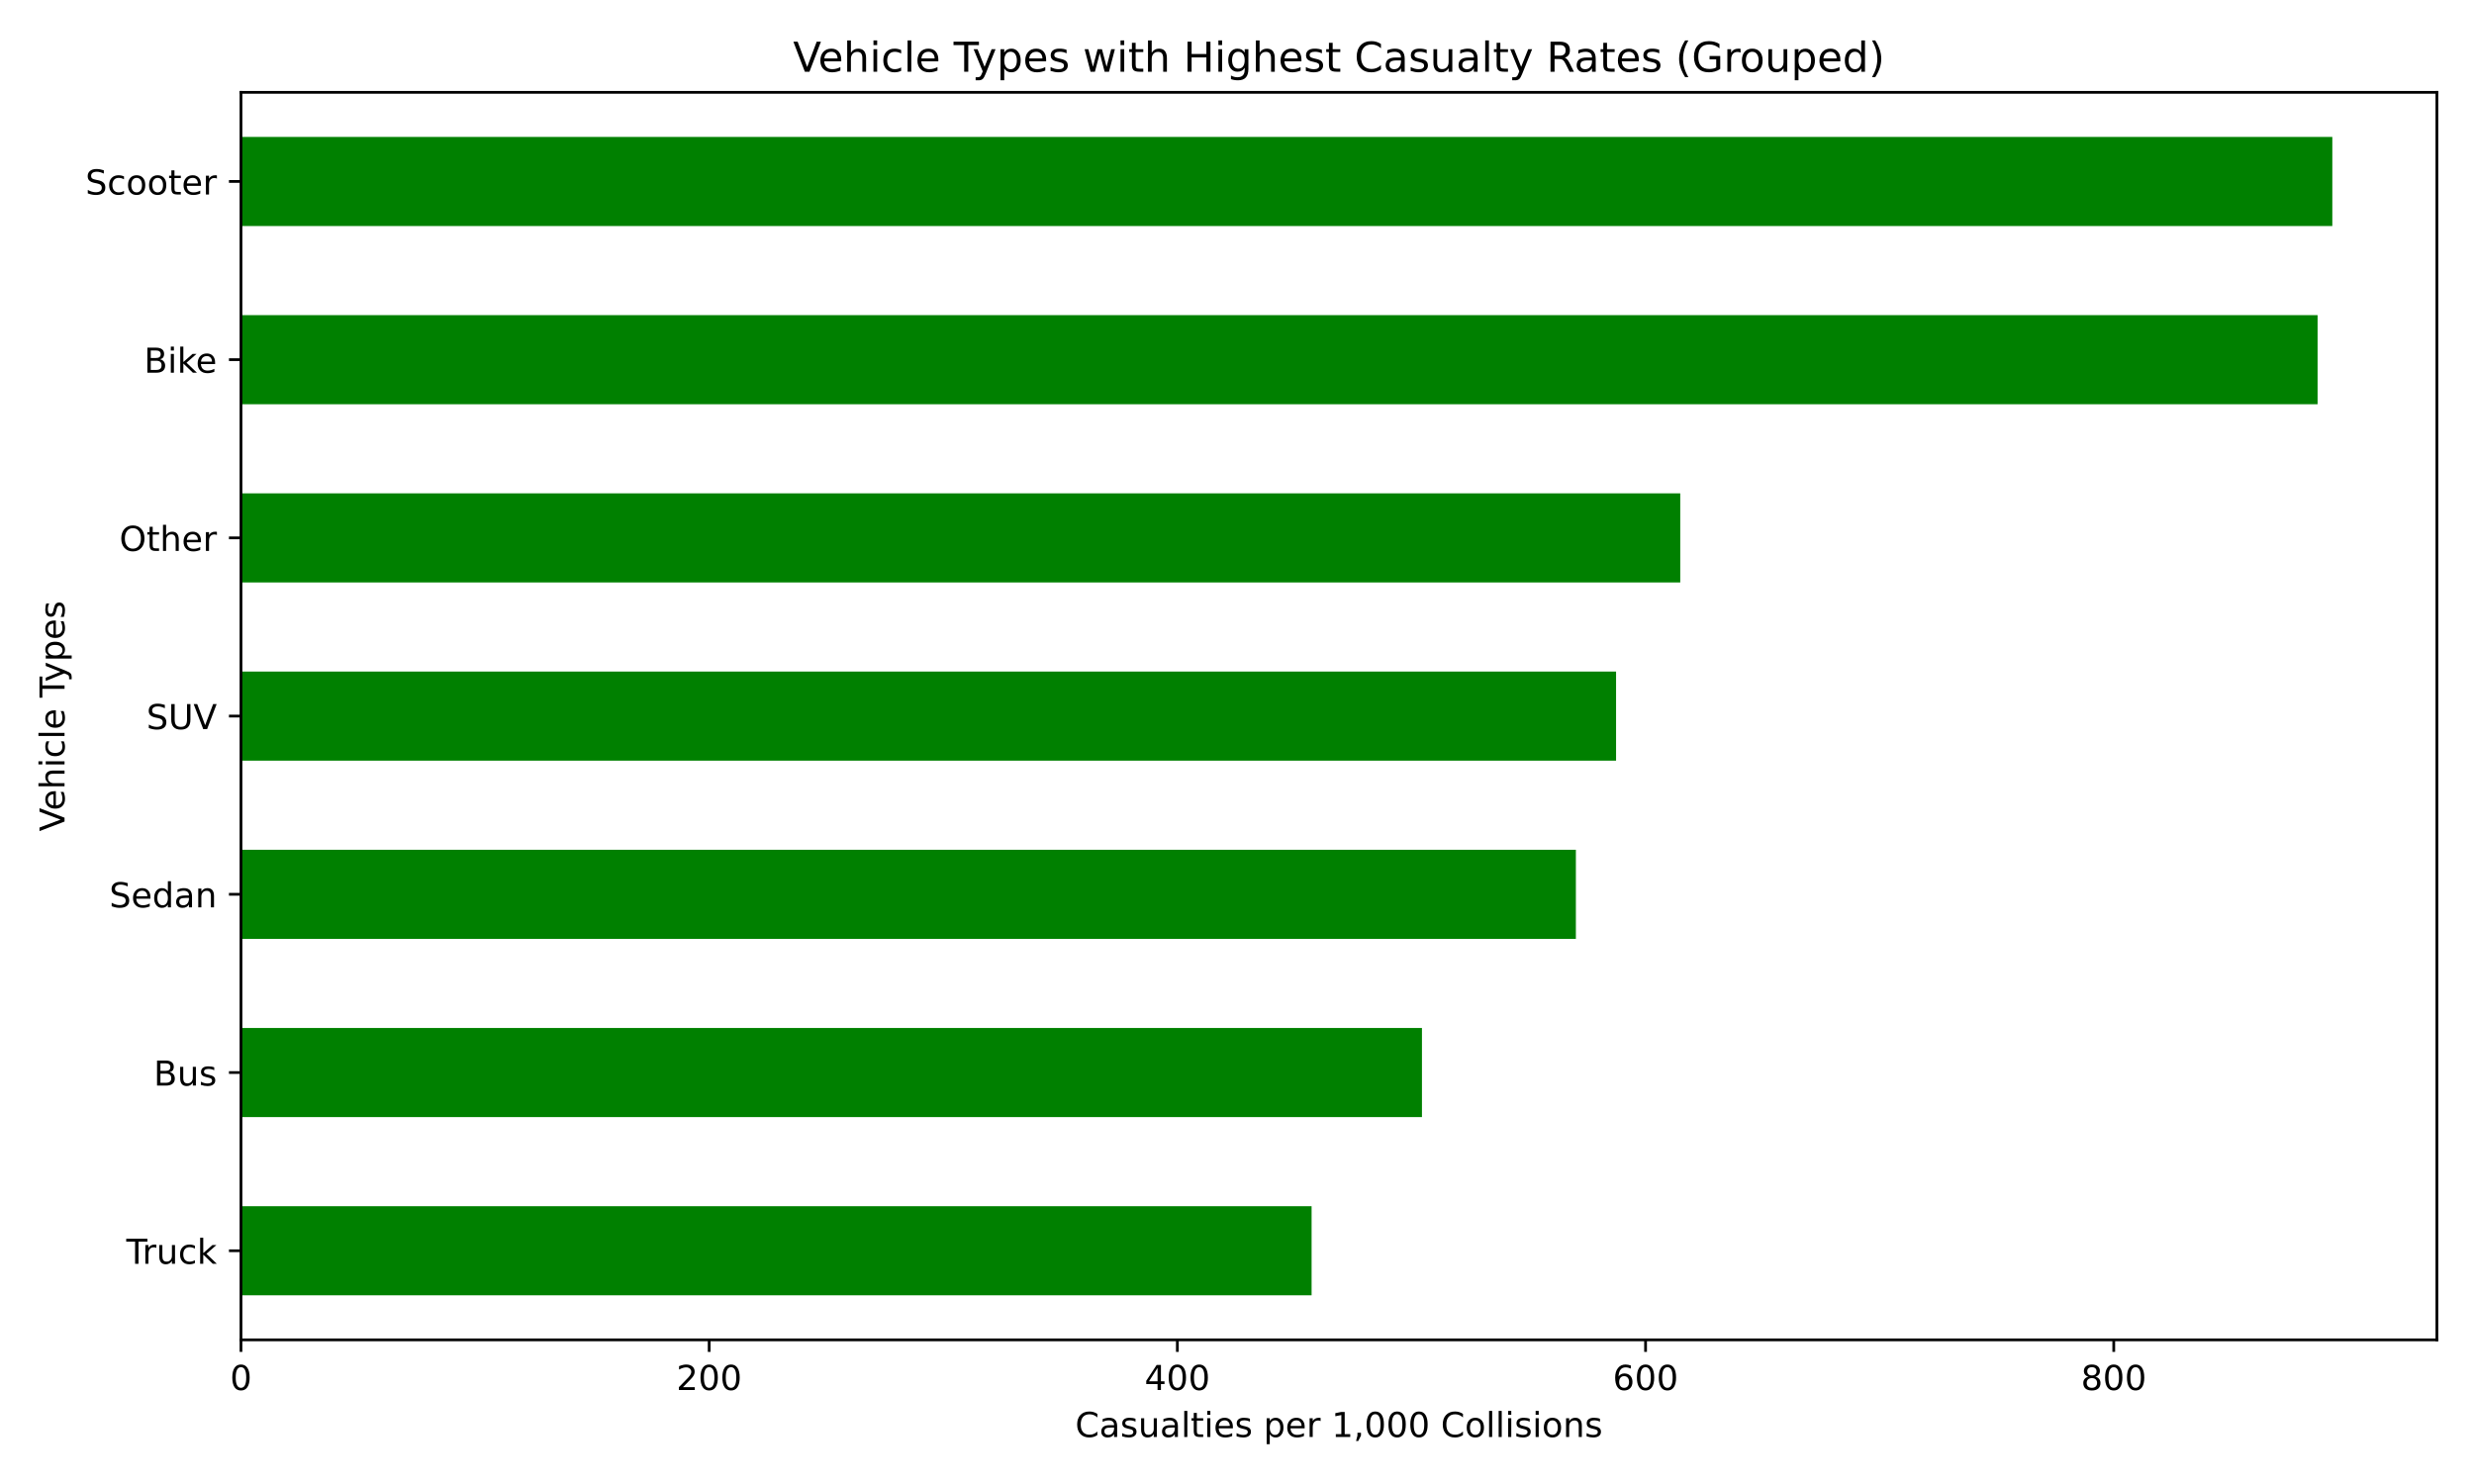
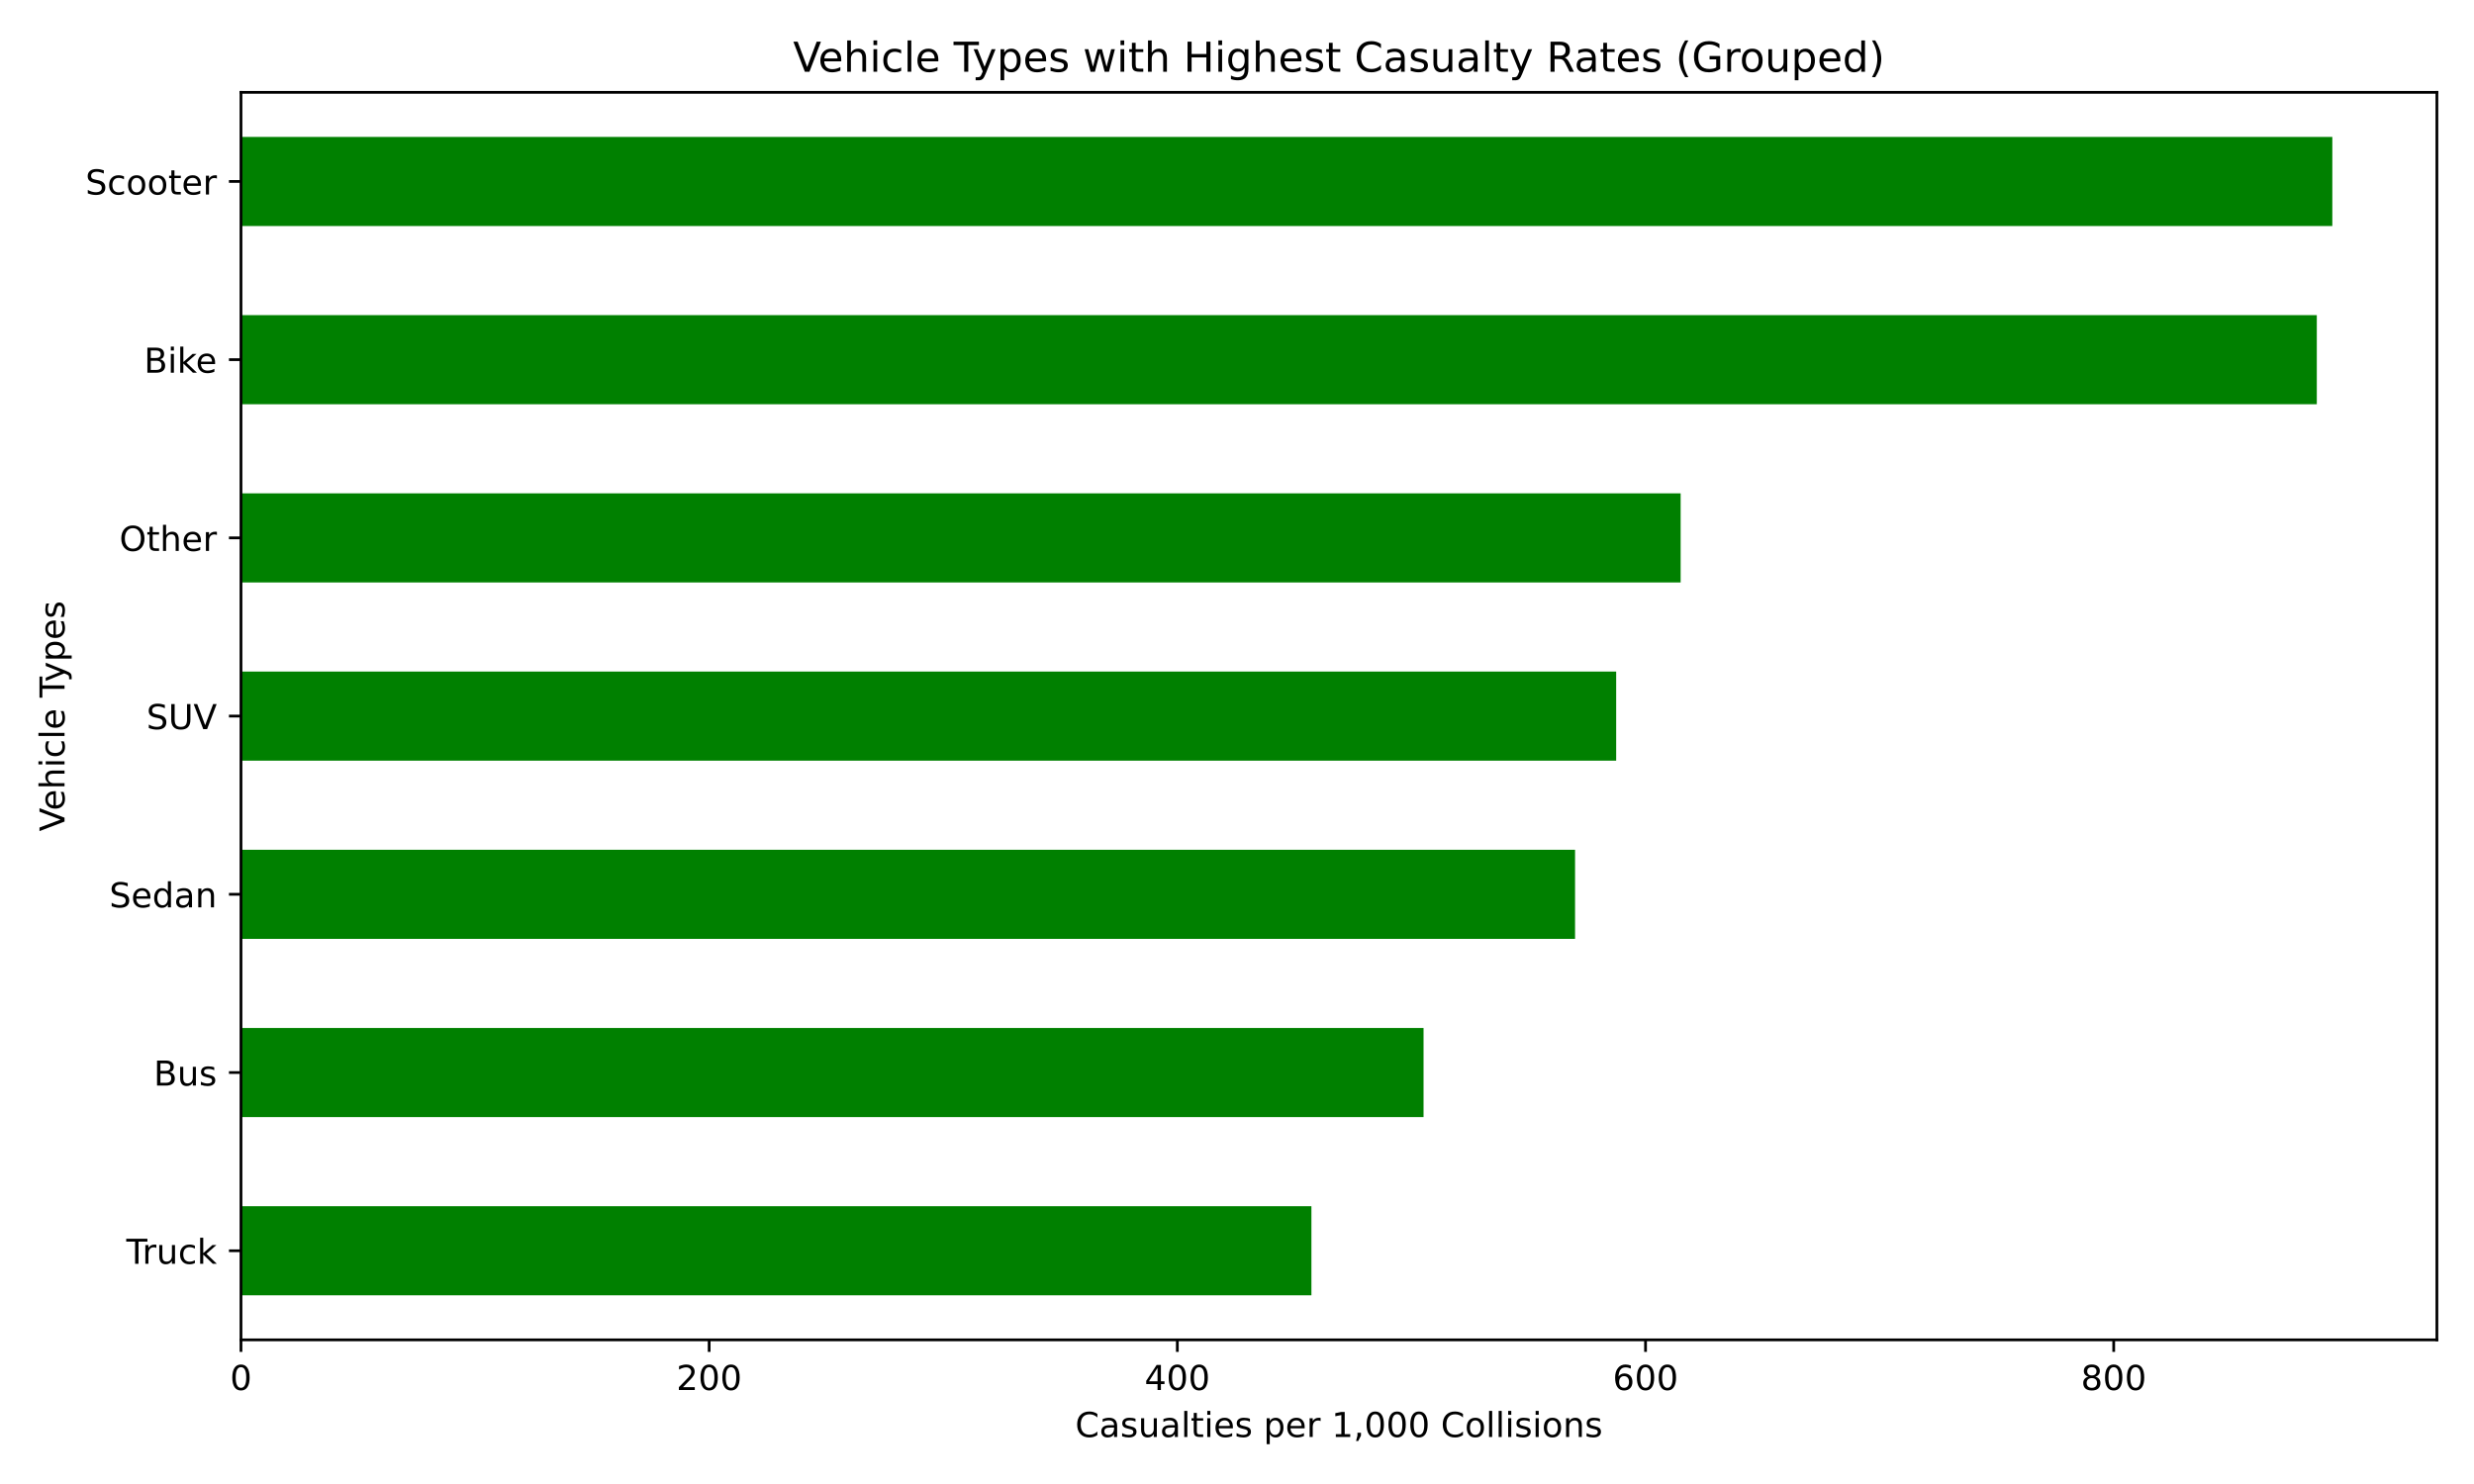
<svg xmlns="http://www.w3.org/2000/svg" xmlns:xlink="http://www.w3.org/1999/xlink" width="720pt" height="432pt" viewBox="0 0 720 432" version="1.1">
  <defs>
    <style type="text/css">*{stroke-linejoin: round; stroke-linecap: butt}</style>
  </defs>
  <g id="figure_1">
    <g id="patch_1">
      <path d="M 0 432  L 720 432  L 720 0  L 0 0  z " style="fill: #ffffff" />
    </g>
    <g id="axes_1">
      <g id="patch_2">
        <path d="M 70.13 390.04  L 709.2 390.04  L 709.2 26.88  L 70.13 26.88  z " style="fill: #ffffff" />
      </g>
      <g id="patch_3">
-         <path d="M 70.13 377.07  L 381.708 377.07  L 381.708 351.13  L 70.13 351.13  z " clip-path="url(#p21c8b0a09a)" style="fill: #008000" />
+         <path d="M 70.13 377.07  L 381.659 377.07  L 381.659 351.13  L 70.13 351.13  z " clip-path="url(#p40419ab234)" style="fill: #008000" />
      </g>
      <g id="patch_4">
-         <path d="M 70.13 325.19  L 413.827 325.19  L 413.827 299.25  L 70.13 299.25  z " clip-path="url(#p21c8b0a09a)" style="fill: #008000" />
+         <path d="M 70.13 325.19  L 414.29 325.19  L 414.29 299.25  L 70.13 299.25  z " clip-path="url(#p40419ab234)" style="fill: #008000" />
      </g>
      <g id="patch_5">
-         <path d="M 70.13 273.31  L 458.622 273.31  L 458.622 247.37  L 70.13 247.37  z " clip-path="url(#p21c8b0a09a)" style="fill: #008000" />
+         <path d="M 70.13 273.31  L 458.384 273.31  L 458.384 247.37  L 70.13 247.37  z " clip-path="url(#p40419ab234)" style="fill: #008000" />
      </g>
      <g id="patch_6">
-         <path d="M 70.13 221.43  L 470.319 221.43  L 470.319 195.49  L 70.13 195.49  z " clip-path="url(#p21c8b0a09a)" style="fill: #008000" />
+         <path d="M 70.13 221.43  L 470.35 221.43  L 470.35 195.49  L 70.13 195.49  z " clip-path="url(#p40419ab234)" style="fill: #008000" />
      </g>
      <g id="patch_7">
-         <path d="M 70.13 169.55  L 488.998 169.55  L 488.998 143.61  L 70.13 143.61  z " clip-path="url(#p21c8b0a09a)" style="fill: #008000" />
+         <path d="M 70.13 169.55  L 489.109 169.55  L 489.109 143.61  L 70.13 143.61  z " clip-path="url(#p40419ab234)" style="fill: #008000" />
      </g>
      <g id="patch_8">
-         <path d="M 70.13 117.67  L 674.482 117.67  L 674.482 91.73  L 70.13 91.73  z " clip-path="url(#p21c8b0a09a)" style="fill: #008000" />
+         <path d="M 70.13 117.67  L 674.252 117.67  L 674.252 91.73  L 70.13 91.73  z " clip-path="url(#p40419ab234)" style="fill: #008000" />
      </g>
      <g id="patch_9">
-         <path d="M 70.13 65.79  L 678.768 65.79  L 678.768 39.85  L 70.13 39.85  z " clip-path="url(#p21c8b0a09a)" style="fill: #008000" />
+         <path d="M 70.13 65.79  L 678.768 65.79  L 678.768 39.85  L 70.13 39.85  z " clip-path="url(#p40419ab234)" style="fill: #008000" />
      </g>
      <g id="matplotlib.axis_1">
        <g id="xtick_1">
          <g id="line2d_1">
            <defs>
-               <path id="m720b12b357" d="M 0 0  L 0 3.5  " style="stroke: #000000; stroke-width: 0.8" />
+               <path id="m9390840897" d="M 0 0  L 0 3.5  " style="stroke: #000000; stroke-width: 0.8" />
            </defs>
            <g>
-               <use xlink:href="#m720b12b357" x="70.13" y="390.04" style="stroke: #000000; stroke-width: 0.8" />
+               <use xlink:href="#m9390840897" x="70.13" y="390.04" style="stroke: #000000; stroke-width: 0.8" />
            </g>
          </g>
          <g id="text_1">
            <g transform="translate(66.94875 404.6384) scale(0.1 -0.1)">
              <defs>
                <path id="DejaVuSans-30" d="M 2034 4250  Q 1547 4250 1301 3770  Q 1056 3291 1056 2328  Q 1056 1369 1301 889  Q 1547 409 2034 409  Q 2525 409 2770 889  Q 3016 1369 3016 2328  Q 3016 3291 2770 3770  Q 2525 4250 2034 4250  z M 2034 4750  Q 2819 4750 3233 4129  Q 3647 3509 3647 2328  Q 3647 1150 3233 529  Q 2819 -91 2034 -91  Q 1250 -91 836 529  Q 422 1150 422 2328  Q 422 3509 836 4129  Q 1250 4750 2034 4750  z " transform="scale(0.015625)" />
              </defs>
              <use xlink:href="#DejaVuSans-30" />
            </g>
          </g>
        </g>
        <g id="xtick_2">
          <g id="line2d_2">
            <g>
-               <use xlink:href="#m720b12b357" x="206.387" y="390.04" style="stroke: #000000; stroke-width: 0.8" />
+               <use xlink:href="#m9390840897" x="206.384" y="390.04" style="stroke: #000000; stroke-width: 0.8" />
            </g>
          </g>
          <g id="text_2">
-             <g transform="translate(196.8433 404.6384) scale(0.1 -0.1)">
+             <g transform="translate(196.8402 404.6384) scale(0.1 -0.1)">
              <defs>
                <path id="DejaVuSans-32" d="M 1228 531  L 3431 531  L 3431 0  L 469 0  L 469 531  Q 828 903 1448 1529  Q 2069 2156 2228 2338  Q 2531 2678 2651 2914  Q 2772 3150 2772 3378  Q 2772 3750 2511 3984  Q 2250 4219 1831 4219  Q 1534 4219 1204 4116  Q 875 4013 500 3803  L 500 4441  Q 881 4594 1212 4672  Q 1544 4750 1819 4750  Q 2544 4750 2975 4387  Q 3406 4025 3406 3419  Q 3406 3131 3298 2873  Q 3191 2616 2906 2266  Q 2828 2175 2409 1742  Q 1991 1309 1228 531  z " transform="scale(0.015625)" />
              </defs>
              <use xlink:href="#DejaVuSans-32" />
              <use xlink:href="#DejaVuSans-30" transform="translate(63.62305 0)" />
              <use xlink:href="#DejaVuSans-30" transform="translate(127.2461 0)" />
            </g>
          </g>
        </g>
        <g id="xtick_3">
          <g id="line2d_3">
            <g>
-               <use xlink:href="#m720b12b357" x="342.644" y="390.04" style="stroke: #000000; stroke-width: 0.8" />
+               <use xlink:href="#m9390840897" x="342.638" y="390.04" style="stroke: #000000; stroke-width: 0.8" />
            </g>
          </g>
          <g id="text_3">
-             <g transform="translate(333.1004 404.6384) scale(0.1 -0.1)">
+             <g transform="translate(333.0941 404.6384) scale(0.1 -0.1)">
              <defs>
                <path id="DejaVuSans-34" d="M 2419 4116  L 825 1625  L 2419 1625  L 2419 4116  z M 2253 4666  L 3047 4666  L 3047 1625  L 3713 1625  L 3713 1100  L 3047 1100  L 3047 0  L 2419 0  L 2419 1100  L 313 1100  L 313 1709  L 2253 4666  z " transform="scale(0.015625)" />
              </defs>
              <use xlink:href="#DejaVuSans-34" />
              <use xlink:href="#DejaVuSans-30" transform="translate(63.62305 0)" />
              <use xlink:href="#DejaVuSans-30" transform="translate(127.2461 0)" />
            </g>
          </g>
        </g>
        <g id="xtick_4">
          <g id="line2d_4">
            <g>
-               <use xlink:href="#m720b12b357" x="478.901" y="390.04" style="stroke: #000000; stroke-width: 0.8" />
+               <use xlink:href="#m9390840897" x="478.892" y="390.04" style="stroke: #000000; stroke-width: 0.8" />
            </g>
          </g>
          <g id="text_4">
-             <g transform="translate(469.3575 404.6384) scale(0.1 -0.1)">
+             <g transform="translate(469.348 404.6384) scale(0.1 -0.1)">
              <defs>
                <path id="DejaVuSans-36" d="M 2113 2584  Q 1688 2584 1439 2293  Q 1191 2003 1191 1497  Q 1191 994 1439 701  Q 1688 409 2113 409  Q 2538 409 2786 701  Q 3034 994 3034 1497  Q 3034 2003 2786 2293  Q 2538 2584 2113 2584  z M 3366 4563  L 3366 3988  Q 3128 4100 2886 4159  Q 2644 4219 2406 4219  Q 1781 4219 1451 3797  Q 1122 3375 1075 2522  Q 1259 2794 1537 2939  Q 1816 3084 2150 3084  Q 2853 3084 3261 2657  Q 3669 2231 3669 1497  Q 3669 778 3244 343  Q 2819 -91 2113 -91  Q 1303 -91 875 529  Q 447 1150 447 2328  Q 447 3434 972 4092  Q 1497 4750 2381 4750  Q 2619 4750 2861 4703  Q 3103 4656 3366 4563  z " transform="scale(0.015625)" />
              </defs>
              <use xlink:href="#DejaVuSans-36" />
              <use xlink:href="#DejaVuSans-30" transform="translate(63.62305 0)" />
              <use xlink:href="#DejaVuSans-30" transform="translate(127.2461 0)" />
            </g>
          </g>
        </g>
        <g id="xtick_5">
          <g id="line2d_5">
            <g>
-               <use xlink:href="#m720b12b357" x="615.158" y="390.04" style="stroke: #000000; stroke-width: 0.8" />
+               <use xlink:href="#m9390840897" x="615.146" y="390.04" style="stroke: #000000; stroke-width: 0.8" />
            </g>
          </g>
          <g id="text_5">
-             <g transform="translate(605.6146 404.6384) scale(0.1 -0.1)">
+             <g transform="translate(605.6019 404.6384) scale(0.1 -0.1)">
              <defs>
                <path id="DejaVuSans-38" d="M 2034 2216  Q 1584 2216 1326 1975  Q 1069 1734 1069 1313  Q 1069 891 1326 650  Q 1584 409 2034 409  Q 2484 409 2743 651  Q 3003 894 3003 1313  Q 3003 1734 2745 1975  Q 2488 2216 2034 2216  z M 1403 2484  Q 997 2584 770 2862  Q 544 3141 544 3541  Q 544 4100 942 4425  Q 1341 4750 2034 4750  Q 2731 4750 3128 4425  Q 3525 4100 3525 3541  Q 3525 3141 3298 2862  Q 3072 2584 2669 2484  Q 3125 2378 3379 2068  Q 3634 1759 3634 1313  Q 3634 634 3220 271  Q 2806 -91 2034 -91  Q 1263 -91 848 271  Q 434 634 434 1313  Q 434 1759 690 2068  Q 947 2378 1403 2484  z M 1172 3481  Q 1172 3119 1398 2916  Q 1625 2713 2034 2713  Q 2441 2713 2670 2916  Q 2900 3119 2900 3481  Q 2900 3844 2670 4047  Q 2441 4250 2034 4250  Q 1625 4250 1398 4047  Q 1172 3844 1172 3481  z " transform="scale(0.015625)" />
              </defs>
              <use xlink:href="#DejaVuSans-38" />
              <use xlink:href="#DejaVuSans-30" transform="translate(63.62305 0)" />
              <use xlink:href="#DejaVuSans-30" transform="translate(127.2461 0)" />
            </g>
          </g>
        </g>
        <g id="text_6">
          <g transform="translate(312.9205 418.3166) scale(0.1 -0.1)">
            <defs>
              <path id="DejaVuSans-43" d="M 4122 4306  L 4122 3641  Q 3803 3938 3442 4084  Q 3081 4231 2675 4231  Q 1875 4231 1450 3742  Q 1025 3253 1025 2328  Q 1025 1406 1450 917  Q 1875 428 2675 428  Q 3081 428 3442 575  Q 3803 722 4122 1019  L 4122 359  Q 3791 134 3420 21  Q 3050 -91 2638 -91  Q 1578 -91 968 557  Q 359 1206 359 2328  Q 359 3453 968 4101  Q 1578 4750 2638 4750  Q 3056 4750 3426 4639  Q 3797 4528 4122 4306  z " transform="scale(0.015625)" />
              <path id="DejaVuSans-61" d="M 2194 1759  Q 1497 1759 1228 1600  Q 959 1441 959 1056  Q 959 750 1161 570  Q 1363 391 1709 391  Q 2188 391 2477 730  Q 2766 1069 2766 1631  L 2766 1759  L 2194 1759  z M 3341 1997  L 3341 0  L 2766 0  L 2766 531  Q 2569 213 2275 61  Q 1981 -91 1556 -91  Q 1019 -91 701 211  Q 384 513 384 1019  Q 384 1609 779 1909  Q 1175 2209 1959 2209  L 2766 2209  L 2766 2266  Q 2766 2663 2505 2880  Q 2244 3097 1772 3097  Q 1472 3097 1187 3025  Q 903 2953 641 2809  L 641 3341  Q 956 3463 1253 3523  Q 1550 3584 1831 3584  Q 2591 3584 2966 3190  Q 3341 2797 3341 1997  z " transform="scale(0.015625)" />
              <path id="DejaVuSans-73" d="M 2834 3397  L 2834 2853  Q 2591 2978 2328 3040  Q 2066 3103 1784 3103  Q 1356 3103 1142 2972  Q 928 2841 928 2578  Q 928 2378 1081 2264  Q 1234 2150 1697 2047  L 1894 2003  Q 2506 1872 2764 1633  Q 3022 1394 3022 966  Q 3022 478 2636 193  Q 2250 -91 1575 -91  Q 1294 -91 989 -36  Q 684 19 347 128  L 347 722  Q 666 556 975 473  Q 1284 391 1588 391  Q 1994 391 2212 530  Q 2431 669 2431 922  Q 2431 1156 2273 1281  Q 2116 1406 1581 1522  L 1381 1569  Q 847 1681 609 1914  Q 372 2147 372 2553  Q 372 3047 722 3315  Q 1072 3584 1716 3584  Q 2034 3584 2315 3537  Q 2597 3491 2834 3397  z " transform="scale(0.015625)" />
              <path id="DejaVuSans-75" d="M 544 1381  L 544 3500  L 1119 3500  L 1119 1403  Q 1119 906 1312 657  Q 1506 409 1894 409  Q 2359 409 2629 706  Q 2900 1003 2900 1516  L 2900 3500  L 3475 3500  L 3475 0  L 2900 0  L 2900 538  Q 2691 219 2414 64  Q 2138 -91 1772 -91  Q 1169 -91 856 284  Q 544 659 544 1381  z M 1991 3584  L 1991 3584  z " transform="scale(0.015625)" />
              <path id="DejaVuSans-6c" d="M 603 4863  L 1178 4863  L 1178 0  L 603 0  L 603 4863  z " transform="scale(0.015625)" />
              <path id="DejaVuSans-74" d="M 1172 4494  L 1172 3500  L 2356 3500  L 2356 3053  L 1172 3053  L 1172 1153  Q 1172 725 1289 603  Q 1406 481 1766 481  L 2356 481  L 2356 0  L 1766 0  Q 1100 0 847 248  Q 594 497 594 1153  L 594 3053  L 172 3053  L 172 3500  L 594 3500  L 594 4494  L 1172 4494  z " transform="scale(0.015625)" />
              <path id="DejaVuSans-69" d="M 603 3500  L 1178 3500  L 1178 0  L 603 0  L 603 3500  z M 603 4863  L 1178 4863  L 1178 4134  L 603 4134  L 603 4863  z " transform="scale(0.015625)" />
              <path id="DejaVuSans-65" d="M 3597 1894  L 3597 1613  L 953 1613  Q 991 1019 1311 708  Q 1631 397 2203 397  Q 2534 397 2845 478  Q 3156 559 3463 722  L 3463 178  Q 3153 47 2828 -22  Q 2503 -91 2169 -91  Q 1331 -91 842 396  Q 353 884 353 1716  Q 353 2575 817 3079  Q 1281 3584 2069 3584  Q 2775 3584 3186 3129  Q 3597 2675 3597 1894  z M 3022 2063  Q 3016 2534 2758 2815  Q 2500 3097 2075 3097  Q 1594 3097 1305 2825  Q 1016 2553 972 2059  L 3022 2063  z " transform="scale(0.015625)" />
              <path id="DejaVuSans-20" transform="scale(0.015625)" />
              <path id="DejaVuSans-70" d="M 1159 525  L 1159 -1331  L 581 -1331  L 581 3500  L 1159 3500  L 1159 2969  Q 1341 3281 1617 3432  Q 1894 3584 2278 3584  Q 2916 3584 3314 3078  Q 3713 2572 3713 1747  Q 3713 922 3314 415  Q 2916 -91 2278 -91  Q 1894 -91 1617 61  Q 1341 213 1159 525  z M 3116 1747  Q 3116 2381 2855 2742  Q 2594 3103 2138 3103  Q 1681 3103 1420 2742  Q 1159 2381 1159 1747  Q 1159 1113 1420 752  Q 1681 391 2138 391  Q 2594 391 2855 752  Q 3116 1113 3116 1747  z " transform="scale(0.015625)" />
              <path id="DejaVuSans-72" d="M 2631 2963  Q 2534 3019 2420 3045  Q 2306 3072 2169 3072  Q 1681 3072 1420 2755  Q 1159 2438 1159 1844  L 1159 0  L 581 0  L 581 3500  L 1159 3500  L 1159 2956  Q 1341 3275 1631 3429  Q 1922 3584 2338 3584  Q 2397 3584 2469 3576  Q 2541 3569 2628 3553  L 2631 2963  z " transform="scale(0.015625)" />
              <path id="DejaVuSans-31" d="M 794 531  L 1825 531  L 1825 4091  L 703 3866  L 703 4441  L 1819 4666  L 2450 4666  L 2450 531  L 3481 531  L 3481 0  L 794 0  L 794 531  z " transform="scale(0.015625)" />
              <path id="DejaVuSans-2c" d="M 750 794  L 1409 794  L 1409 256  L 897 -744  L 494 -744  L 750 256  L 750 794  z " transform="scale(0.015625)" />
              <path id="DejaVuSans-6f" d="M 1959 3097  Q 1497 3097 1228 2736  Q 959 2375 959 1747  Q 959 1119 1226 758  Q 1494 397 1959 397  Q 2419 397 2687 759  Q 2956 1122 2956 1747  Q 2956 2369 2687 2733  Q 2419 3097 1959 3097  z M 1959 3584  Q 2709 3584 3137 3096  Q 3566 2609 3566 1747  Q 3566 888 3137 398  Q 2709 -91 1959 -91  Q 1206 -91 779 398  Q 353 888 353 1747  Q 353 2609 779 3096  Q 1206 3584 1959 3584  z " transform="scale(0.015625)" />
              <path id="DejaVuSans-6e" d="M 3513 2113  L 3513 0  L 2938 0  L 2938 2094  Q 2938 2591 2744 2837  Q 2550 3084 2163 3084  Q 1697 3084 1428 2787  Q 1159 2491 1159 1978  L 1159 0  L 581 0  L 581 3500  L 1159 3500  L 1159 2956  Q 1366 3272 1645 3428  Q 1925 3584 2291 3584  Q 2894 3584 3203 3211  Q 3513 2838 3513 2113  z " transform="scale(0.015625)" />
            </defs>
            <use xlink:href="#DejaVuSans-43" />
            <use xlink:href="#DejaVuSans-61" transform="translate(69.82422 0)" />
            <use xlink:href="#DejaVuSans-73" transform="translate(131.1035 0)" />
            <use xlink:href="#DejaVuSans-75" transform="translate(183.2031 0)" />
            <use xlink:href="#DejaVuSans-61" transform="translate(246.582 0)" />
            <use xlink:href="#DejaVuSans-6c" transform="translate(307.8613 0)" />
            <use xlink:href="#DejaVuSans-74" transform="translate(335.6445 0)" />
            <use xlink:href="#DejaVuSans-69" transform="translate(374.8535 0)" />
            <use xlink:href="#DejaVuSans-65" transform="translate(402.6367 0)" />
            <use xlink:href="#DejaVuSans-73" transform="translate(464.1602 0)" />
            <use xlink:href="#DejaVuSans-20" transform="translate(516.2598 0)" />
            <use xlink:href="#DejaVuSans-70" transform="translate(548.0469 0)" />
            <use xlink:href="#DejaVuSans-65" transform="translate(611.5234 0)" />
            <use xlink:href="#DejaVuSans-72" transform="translate(673.0469 0)" />
            <use xlink:href="#DejaVuSans-20" transform="translate(714.1602 0)" />
            <use xlink:href="#DejaVuSans-31" transform="translate(745.9473 0)" />
            <use xlink:href="#DejaVuSans-2c" transform="translate(809.5703 0)" />
            <use xlink:href="#DejaVuSans-30" transform="translate(841.3574 0)" />
            <use xlink:href="#DejaVuSans-30" transform="translate(904.9805 0)" />
            <use xlink:href="#DejaVuSans-30" transform="translate(968.6035 0)" />
            <use xlink:href="#DejaVuSans-20" transform="translate(1032.227 0)" />
            <use xlink:href="#DejaVuSans-43" transform="translate(1064.014 0)" />
            <use xlink:href="#DejaVuSans-6f" transform="translate(1133.838 0)" />
            <use xlink:href="#DejaVuSans-6c" transform="translate(1195.02 0)" />
            <use xlink:href="#DejaVuSans-6c" transform="translate(1222.803 0)" />
            <use xlink:href="#DejaVuSans-69" transform="translate(1250.586 0)" />
            <use xlink:href="#DejaVuSans-73" transform="translate(1278.369 0)" />
            <use xlink:href="#DejaVuSans-69" transform="translate(1330.469 0)" />
            <use xlink:href="#DejaVuSans-6f" transform="translate(1358.252 0)" />
            <use xlink:href="#DejaVuSans-6e" transform="translate(1419.434 0)" />
            <use xlink:href="#DejaVuSans-73" transform="translate(1482.812 0)" />
          </g>
        </g>
      </g>
      <g id="matplotlib.axis_2">
        <g id="ytick_1">
          <g id="line2d_6">
            <defs>
-               <path id="mf6be09d28a" d="M 0 0  L -3.5 0  " style="stroke: #000000; stroke-width: 0.8" />
+               <path id="m5d71526219" d="M 0 0  L -3.5 0  " style="stroke: #000000; stroke-width: 0.8" />
            </defs>
            <g>
-               <use xlink:href="#mf6be09d28a" x="70.13" y="364.1" style="stroke: #000000; stroke-width: 0.8" />
+               <use xlink:href="#m5d71526219" x="70.13" y="364.1" style="stroke: #000000; stroke-width: 0.8" />
            </g>
          </g>
          <g id="text_7">
            <g transform="translate(36.75969 367.8992) scale(0.1 -0.1)">
              <defs>
                <path id="DejaVuSans-54" d="M -19 4666  L 3928 4666  L 3928 4134  L 2272 4134  L 2272 0  L 1638 0  L 1638 4134  L -19 4134  L -19 4666  z " transform="scale(0.015625)" />
                <path id="DejaVuSans-63" d="M 3122 3366  L 3122 2828  Q 2878 2963 2633 3030  Q 2388 3097 2138 3097  Q 1578 3097 1268 2742  Q 959 2388 959 1747  Q 959 1106 1268 751  Q 1578 397 2138 397  Q 2388 397 2633 464  Q 2878 531 3122 666  L 3122 134  Q 2881 22 2623 -34  Q 2366 -91 2075 -91  Q 1284 -91 818 406  Q 353 903 353 1747  Q 353 2603 823 3093  Q 1294 3584 2113 3584  Q 2378 3584 2631 3529  Q 2884 3475 3122 3366  z " transform="scale(0.015625)" />
                <path id="DejaVuSans-6b" d="M 581 4863  L 1159 4863  L 1159 1991  L 2875 3500  L 3609 3500  L 1753 1863  L 3688 0  L 2938 0  L 1159 1709  L 1159 0  L 581 0  L 581 4863  z " transform="scale(0.015625)" />
              </defs>
              <use xlink:href="#DejaVuSans-54" />
              <use xlink:href="#DejaVuSans-72" transform="translate(46.33398 0)" />
              <use xlink:href="#DejaVuSans-75" transform="translate(87.44727 0)" />
              <use xlink:href="#DejaVuSans-63" transform="translate(150.8262 0)" />
              <use xlink:href="#DejaVuSans-6b" transform="translate(205.8066 0)" />
            </g>
          </g>
        </g>
        <g id="ytick_2">
          <g id="line2d_7">
            <g>
-               <use xlink:href="#mf6be09d28a" x="70.13" y="312.22" style="stroke: #000000; stroke-width: 0.8" />
+               <use xlink:href="#m5d71526219" x="70.13" y="312.22" style="stroke: #000000; stroke-width: 0.8" />
            </g>
          </g>
          <g id="text_8">
            <g transform="translate(44.72219 316.0192) scale(0.1 -0.1)">
              <defs>
                <path id="DejaVuSans-42" d="M 1259 2228  L 1259 519  L 2272 519  Q 2781 519 3026 730  Q 3272 941 3272 1375  Q 3272 1813 3026 2020  Q 2781 2228 2272 2228  L 1259 2228  z M 1259 4147  L 1259 2741  L 2194 2741  Q 2656 2741 2882 2914  Q 3109 3088 3109 3444  Q 3109 3797 2882 3972  Q 2656 4147 2194 4147  L 1259 4147  z M 628 4666  L 2241 4666  Q 2963 4666 3353 4366  Q 3744 4066 3744 3513  Q 3744 3084 3544 2831  Q 3344 2578 2956 2516  Q 3422 2416 3680 2098  Q 3938 1781 3938 1306  Q 3938 681 3513 340  Q 3088 0 2303 0  L 628 0  L 628 4666  z " transform="scale(0.015625)" />
              </defs>
              <use xlink:href="#DejaVuSans-42" />
              <use xlink:href="#DejaVuSans-75" transform="translate(68.60352 0)" />
              <use xlink:href="#DejaVuSans-73" transform="translate(131.9824 0)" />
            </g>
          </g>
        </g>
        <g id="ytick_3">
          <g id="line2d_8">
            <g>
-               <use xlink:href="#mf6be09d28a" x="70.13" y="260.34" style="stroke: #000000; stroke-width: 0.8" />
+               <use xlink:href="#m5d71526219" x="70.13" y="260.34" style="stroke: #000000; stroke-width: 0.8" />
            </g>
          </g>
          <g id="text_9">
            <g transform="translate(31.81437 264.1392) scale(0.1 -0.1)">
              <defs>
                <path id="DejaVuSans-53" d="M 3425 4513  L 3425 3897  Q 3066 4069 2747 4153  Q 2428 4238 2131 4238  Q 1616 4238 1336 4038  Q 1056 3838 1056 3469  Q 1056 3159 1242 3001  Q 1428 2844 1947 2747  L 2328 2669  Q 3034 2534 3370 2195  Q 3706 1856 3706 1288  Q 3706 609 3251 259  Q 2797 -91 1919 -91  Q 1588 -91 1214 -16  Q 841 59 441 206  L 441 856  Q 825 641 1194 531  Q 1563 422 1919 422  Q 2459 422 2753 634  Q 3047 847 3047 1241  Q 3047 1584 2836 1778  Q 2625 1972 2144 2069  L 1759 2144  Q 1053 2284 737 2584  Q 422 2884 422 3419  Q 422 4038 858 4394  Q 1294 4750 2059 4750  Q 2388 4750 2728 4690  Q 3069 4631 3425 4513  z " transform="scale(0.015625)" />
                <path id="DejaVuSans-64" d="M 2906 2969  L 2906 4863  L 3481 4863  L 3481 0  L 2906 0  L 2906 525  Q 2725 213 2448 61  Q 2172 -91 1784 -91  Q 1150 -91 751 415  Q 353 922 353 1747  Q 353 2572 751 3078  Q 1150 3584 1784 3584  Q 2172 3584 2448 3432  Q 2725 3281 2906 2969  z M 947 1747  Q 947 1113 1208 752  Q 1469 391 1925 391  Q 2381 391 2643 752  Q 2906 1113 2906 1747  Q 2906 2381 2643 2742  Q 2381 3103 1925 3103  Q 1469 3103 1208 2742  Q 947 2381 947 1747  z " transform="scale(0.015625)" />
              </defs>
              <use xlink:href="#DejaVuSans-53" />
              <use xlink:href="#DejaVuSans-65" transform="translate(63.47656 0)" />
              <use xlink:href="#DejaVuSans-64" transform="translate(125 0)" />
              <use xlink:href="#DejaVuSans-61" transform="translate(188.4766 0)" />
              <use xlink:href="#DejaVuSans-6e" transform="translate(249.7559 0)" />
            </g>
          </g>
        </g>
        <g id="ytick_4">
          <g id="line2d_9">
            <g>
-               <use xlink:href="#mf6be09d28a" x="70.13" y="208.46" style="stroke: #000000; stroke-width: 0.8" />
+               <use xlink:href="#m5d71526219" x="70.13" y="208.46" style="stroke: #000000; stroke-width: 0.8" />
            </g>
          </g>
          <g id="text_10">
            <g transform="translate(42.62219 212.2592) scale(0.1 -0.1)">
              <defs>
                <path id="DejaVuSans-55" d="M 556 4666  L 1191 4666  L 1191 1831  Q 1191 1081 1462 751  Q 1734 422 2344 422  Q 2950 422 3222 751  Q 3494 1081 3494 1831  L 3494 4666  L 4128 4666  L 4128 1753  Q 4128 841 3676 375  Q 3225 -91 2344 -91  Q 1459 -91 1007 375  Q 556 841 556 1753  L 556 4666  z " transform="scale(0.015625)" />
                <path id="DejaVuSans-56" d="M 1831 0  L 50 4666  L 709 4666  L 2188 738  L 3669 4666  L 4325 4666  L 2547 0  L 1831 0  z " transform="scale(0.015625)" />
              </defs>
              <use xlink:href="#DejaVuSans-53" />
              <use xlink:href="#DejaVuSans-55" transform="translate(63.47656 0)" />
              <use xlink:href="#DejaVuSans-56" transform="translate(136.6699 0)" />
            </g>
          </g>
        </g>
        <g id="ytick_5">
          <g id="line2d_10">
            <g>
-               <use xlink:href="#mf6be09d28a" x="70.13" y="156.58" style="stroke: #000000; stroke-width: 0.8" />
+               <use xlink:href="#m5d71526219" x="70.13" y="156.58" style="stroke: #000000; stroke-width: 0.8" />
            </g>
          </g>
          <g id="text_11">
            <g transform="translate(34.73625 160.3792) scale(0.1 -0.1)">
              <defs>
                <path id="DejaVuSans-4f" d="M 2522 4238  Q 1834 4238 1429 3725  Q 1025 3213 1025 2328  Q 1025 1447 1429 934  Q 1834 422 2522 422  Q 3209 422 3611 934  Q 4013 1447 4013 2328  Q 4013 3213 3611 3725  Q 3209 4238 2522 4238  z M 2522 4750  Q 3503 4750 4090 4092  Q 4678 3434 4678 2328  Q 4678 1225 4090 567  Q 3503 -91 2522 -91  Q 1538 -91 948 565  Q 359 1222 359 2328  Q 359 3434 948 4092  Q 1538 4750 2522 4750  z " transform="scale(0.015625)" />
                <path id="DejaVuSans-68" d="M 3513 2113  L 3513 0  L 2938 0  L 2938 2094  Q 2938 2591 2744 2837  Q 2550 3084 2163 3084  Q 1697 3084 1428 2787  Q 1159 2491 1159 1978  L 1159 0  L 581 0  L 581 4863  L 1159 4863  L 1159 2956  Q 1366 3272 1645 3428  Q 1925 3584 2291 3584  Q 2894 3584 3203 3211  Q 3513 2838 3513 2113  z " transform="scale(0.015625)" />
              </defs>
              <use xlink:href="#DejaVuSans-4f" />
              <use xlink:href="#DejaVuSans-74" transform="translate(78.71094 0)" />
              <use xlink:href="#DejaVuSans-68" transform="translate(117.9199 0)" />
              <use xlink:href="#DejaVuSans-65" transform="translate(181.2988 0)" />
              <use xlink:href="#DejaVuSans-72" transform="translate(242.8223 0)" />
            </g>
          </g>
        </g>
        <g id="ytick_6">
          <g id="line2d_11">
            <g>
-               <use xlink:href="#mf6be09d28a" x="70.13" y="104.7" style="stroke: #000000; stroke-width: 0.8" />
+               <use xlink:href="#m5d71526219" x="70.13" y="104.7" style="stroke: #000000; stroke-width: 0.8" />
            </g>
          </g>
          <g id="text_12">
            <g transform="translate(41.90969 108.4992) scale(0.1 -0.1)">
              <use xlink:href="#DejaVuSans-42" />
              <use xlink:href="#DejaVuSans-69" transform="translate(68.60352 0)" />
              <use xlink:href="#DejaVuSans-6b" transform="translate(96.38672 0)" />
              <use xlink:href="#DejaVuSans-65" transform="translate(150.6719 0)" />
            </g>
          </g>
        </g>
        <g id="ytick_7">
          <g id="line2d_12">
            <g>
-               <use xlink:href="#mf6be09d28a" x="70.13" y="52.82" style="stroke: #000000; stroke-width: 0.8" />
+               <use xlink:href="#m5d71526219" x="70.13" y="52.82" style="stroke: #000000; stroke-width: 0.8" />
            </g>
          </g>
          <g id="text_13">
            <g transform="translate(24.86125 56.61922) scale(0.1 -0.1)">
              <use xlink:href="#DejaVuSans-53" />
              <use xlink:href="#DejaVuSans-63" transform="translate(63.47656 0)" />
              <use xlink:href="#DejaVuSans-6f" transform="translate(118.457 0)" />
              <use xlink:href="#DejaVuSans-6f" transform="translate(179.6387 0)" />
              <use xlink:href="#DejaVuSans-74" transform="translate(240.8203 0)" />
              <use xlink:href="#DejaVuSans-65" transform="translate(280.0293 0)" />
              <use xlink:href="#DejaVuSans-72" transform="translate(341.5527 0)" />
            </g>
          </g>
        </g>
        <g id="text_14">
          <g transform="translate(18.78156 242.0186) rotate(-90) scale(0.1 -0.1)">
            <defs>
              <path id="DejaVuSans-79" d="M 2059 -325  Q 1816 -950 1584 -1140  Q 1353 -1331 966 -1331  L 506 -1331  L 506 -850  L 844 -850  Q 1081 -850 1212 -737  Q 1344 -625 1503 -206  L 1606 56  L 191 3500  L 800 3500  L 1894 763  L 2988 3500  L 3597 3500  L 2059 -325  z " transform="scale(0.015625)" />
            </defs>
            <use xlink:href="#DejaVuSans-56" />
            <use xlink:href="#DejaVuSans-65" transform="translate(60.6582 0)" />
            <use xlink:href="#DejaVuSans-68" transform="translate(122.1816 0)" />
            <use xlink:href="#DejaVuSans-69" transform="translate(185.5605 0)" />
            <use xlink:href="#DejaVuSans-63" transform="translate(213.3438 0)" />
            <use xlink:href="#DejaVuSans-6c" transform="translate(268.3242 0)" />
            <use xlink:href="#DejaVuSans-65" transform="translate(296.1074 0)" />
            <use xlink:href="#DejaVuSans-20" transform="translate(357.6309 0)" />
            <use xlink:href="#DejaVuSans-54" transform="translate(389.418 0)" />
            <use xlink:href="#DejaVuSans-79" transform="translate(434.877 0)" />
            <use xlink:href="#DejaVuSans-70" transform="translate(494.0566 0)" />
            <use xlink:href="#DejaVuSans-65" transform="translate(557.5332 0)" />
            <use xlink:href="#DejaVuSans-73" transform="translate(619.0566 0)" />
          </g>
        </g>
      </g>
      <g id="patch_10">
        <path d="M 70.13 390.04  L 70.13 26.88  " style="fill: none; stroke: #000000; stroke-width: 0.8; stroke-linejoin: miter; stroke-linecap: square" />
      </g>
      <g id="patch_11">
        <path d="M 709.2 390.04  L 709.2 26.88  " style="fill: none; stroke: #000000; stroke-width: 0.8; stroke-linejoin: miter; stroke-linecap: square" />
      </g>
      <g id="patch_12">
        <path d="M 70.13 390.04  L 709.2 390.04  " style="fill: none; stroke: #000000; stroke-width: 0.8; stroke-linejoin: miter; stroke-linecap: square" />
      </g>
      <g id="patch_13">
        <path d="M 70.13 26.88  L 709.2 26.88  " style="fill: none; stroke: #000000; stroke-width: 0.8; stroke-linejoin: miter; stroke-linecap: square" />
      </g>
      <g id="text_15">
        <g transform="translate(230.8028 20.88) scale(0.12 -0.12)">
          <defs>
            <path id="DejaVuSans-77" d="M 269 3500  L 844 3500  L 1563 769  L 2278 3500  L 2956 3500  L 3675 769  L 4391 3500  L 4966 3500  L 4050 0  L 3372 0  L 2619 2869  L 1863 0  L 1184 0  L 269 3500  z " transform="scale(0.015625)" />
            <path id="DejaVuSans-48" d="M 628 4666  L 1259 4666  L 1259 2753  L 3553 2753  L 3553 4666  L 4184 4666  L 4184 0  L 3553 0  L 3553 2222  L 1259 2222  L 1259 0  L 628 0  L 628 4666  z " transform="scale(0.015625)" />
            <path id="DejaVuSans-67" d="M 2906 1791  Q 2906 2416 2648 2759  Q 2391 3103 1925 3103  Q 1463 3103 1205 2759  Q 947 2416 947 1791  Q 947 1169 1205 825  Q 1463 481 1925 481  Q 2391 481 2648 825  Q 2906 1169 2906 1791  z M 3481 434  Q 3481 -459 3084 -895  Q 2688 -1331 1869 -1331  Q 1566 -1331 1297 -1286  Q 1028 -1241 775 -1147  L 775 -588  Q 1028 -725 1275 -790  Q 1522 -856 1778 -856  Q 2344 -856 2625 -561  Q 2906 -266 2906 331  L 2906 616  Q 2728 306 2450 153  Q 2172 0 1784 0  Q 1141 0 747 490  Q 353 981 353 1791  Q 353 2603 747 3093  Q 1141 3584 1784 3584  Q 2172 3584 2450 3431  Q 2728 3278 2906 2969  L 2906 3500  L 3481 3500  L 3481 434  z " transform="scale(0.015625)" />
            <path id="DejaVuSans-52" d="M 2841 2188  Q 3044 2119 3236 1894  Q 3428 1669 3622 1275  L 4263 0  L 3584 0  L 2988 1197  Q 2756 1666 2539 1819  Q 2322 1972 1947 1972  L 1259 1972  L 1259 0  L 628 0  L 628 4666  L 2053 4666  Q 2853 4666 3247 4331  Q 3641 3997 3641 3322  Q 3641 2881 3436 2590  Q 3231 2300 2841 2188  z M 1259 4147  L 1259 2491  L 2053 2491  Q 2509 2491 2742 2702  Q 2975 2913 2975 3322  Q 2975 3731 2742 3939  Q 2509 4147 2053 4147  L 1259 4147  z " transform="scale(0.015625)" />
            <path id="DejaVuSans-28" d="M 1984 4856  Q 1566 4138 1362 3434  Q 1159 2731 1159 2009  Q 1159 1288 1364 580  Q 1569 -128 1984 -844  L 1484 -844  Q 1016 -109 783 600  Q 550 1309 550 2009  Q 550 2706 781 3412  Q 1013 4119 1484 4856  L 1984 4856  z " transform="scale(0.015625)" />
            <path id="DejaVuSans-47" d="M 3809 666  L 3809 1919  L 2778 1919  L 2778 2438  L 4434 2438  L 4434 434  Q 4069 175 3628 42  Q 3188 -91 2688 -91  Q 1594 -91 976 548  Q 359 1188 359 2328  Q 359 3472 976 4111  Q 1594 4750 2688 4750  Q 3144 4750 3555 4637  Q 3966 4525 4313 4306  L 4313 3634  Q 3963 3931 3569 4081  Q 3175 4231 2741 4231  Q 1884 4231 1454 3753  Q 1025 3275 1025 2328  Q 1025 1384 1454 906  Q 1884 428 2741 428  Q 3075 428 3337 486  Q 3600 544 3809 666  z " transform="scale(0.015625)" />
            <path id="DejaVuSans-29" d="M 513 4856  L 1013 4856  Q 1481 4119 1714 3412  Q 1947 2706 1947 2009  Q 1947 1309 1714 600  Q 1481 -109 1013 -844  L 513 -844  Q 928 -128 1133 580  Q 1338 1288 1338 2009  Q 1338 2731 1133 3434  Q 928 4138 513 4856  z " transform="scale(0.015625)" />
          </defs>
          <use xlink:href="#DejaVuSans-56" />
          <use xlink:href="#DejaVuSans-65" transform="translate(60.6582 0)" />
          <use xlink:href="#DejaVuSans-68" transform="translate(122.1816 0)" />
          <use xlink:href="#DejaVuSans-69" transform="translate(185.5605 0)" />
          <use xlink:href="#DejaVuSans-63" transform="translate(213.3438 0)" />
          <use xlink:href="#DejaVuSans-6c" transform="translate(268.3242 0)" />
          <use xlink:href="#DejaVuSans-65" transform="translate(296.1074 0)" />
          <use xlink:href="#DejaVuSans-20" transform="translate(357.6309 0)" />
          <use xlink:href="#DejaVuSans-54" transform="translate(389.418 0)" />
          <use xlink:href="#DejaVuSans-79" transform="translate(434.877 0)" />
          <use xlink:href="#DejaVuSans-70" transform="translate(494.0566 0)" />
          <use xlink:href="#DejaVuSans-65" transform="translate(557.5332 0)" />
          <use xlink:href="#DejaVuSans-73" transform="translate(619.0566 0)" />
          <use xlink:href="#DejaVuSans-20" transform="translate(671.1562 0)" />
          <use xlink:href="#DejaVuSans-77" transform="translate(702.9434 0)" />
          <use xlink:href="#DejaVuSans-69" transform="translate(784.7305 0)" />
          <use xlink:href="#DejaVuSans-74" transform="translate(812.5137 0)" />
          <use xlink:href="#DejaVuSans-68" transform="translate(851.7227 0)" />
          <use xlink:href="#DejaVuSans-20" transform="translate(915.1016 0)" />
          <use xlink:href="#DejaVuSans-48" transform="translate(946.8887 0)" />
          <use xlink:href="#DejaVuSans-69" transform="translate(1022.084 0)" />
          <use xlink:href="#DejaVuSans-67" transform="translate(1049.867 0)" />
          <use xlink:href="#DejaVuSans-68" transform="translate(1113.344 0)" />
          <use xlink:href="#DejaVuSans-65" transform="translate(1176.723 0)" />
          <use xlink:href="#DejaVuSans-73" transform="translate(1238.246 0)" />
          <use xlink:href="#DejaVuSans-74" transform="translate(1290.346 0)" />
          <use xlink:href="#DejaVuSans-20" transform="translate(1329.555 0)" />
          <use xlink:href="#DejaVuSans-43" transform="translate(1361.342 0)" />
          <use xlink:href="#DejaVuSans-61" transform="translate(1431.166 0)" />
          <use xlink:href="#DejaVuSans-73" transform="translate(1492.445 0)" />
          <use xlink:href="#DejaVuSans-75" transform="translate(1544.545 0)" />
          <use xlink:href="#DejaVuSans-61" transform="translate(1607.924 0)" />
          <use xlink:href="#DejaVuSans-6c" transform="translate(1669.203 0)" />
          <use xlink:href="#DejaVuSans-74" transform="translate(1696.986 0)" />
          <use xlink:href="#DejaVuSans-79" transform="translate(1736.195 0)" />
          <use xlink:href="#DejaVuSans-20" transform="translate(1795.375 0)" />
          <use xlink:href="#DejaVuSans-52" transform="translate(1827.162 0)" />
          <use xlink:href="#DejaVuSans-61" transform="translate(1894.395 0)" />
          <use xlink:href="#DejaVuSans-74" transform="translate(1955.674 0)" />
          <use xlink:href="#DejaVuSans-65" transform="translate(1994.883 0)" />
          <use xlink:href="#DejaVuSans-73" transform="translate(2056.406 0)" />
          <use xlink:href="#DejaVuSans-20" transform="translate(2108.506 0)" />
          <use xlink:href="#DejaVuSans-28" transform="translate(2140.293 0)" />
          <use xlink:href="#DejaVuSans-47" transform="translate(2179.307 0)" />
          <use xlink:href="#DejaVuSans-72" transform="translate(2256.797 0)" />
          <use xlink:href="#DejaVuSans-6f" transform="translate(2295.66 0)" />
          <use xlink:href="#DejaVuSans-75" transform="translate(2356.842 0)" />
          <use xlink:href="#DejaVuSans-70" transform="translate(2420.221 0)" />
          <use xlink:href="#DejaVuSans-65" transform="translate(2483.697 0)" />
          <use xlink:href="#DejaVuSans-64" transform="translate(2545.221 0)" />
          <use xlink:href="#DejaVuSans-29" transform="translate(2608.697 0)" />
        </g>
      </g>
    </g>
  </g>
  <defs>
-     <clipPath id="p21c8b0a09a">
+     <clipPath id="p40419ab234">
      <rect x="70.13" y="26.88" width="639.07" height="363.16" />
    </clipPath>
  </defs>
</svg>
